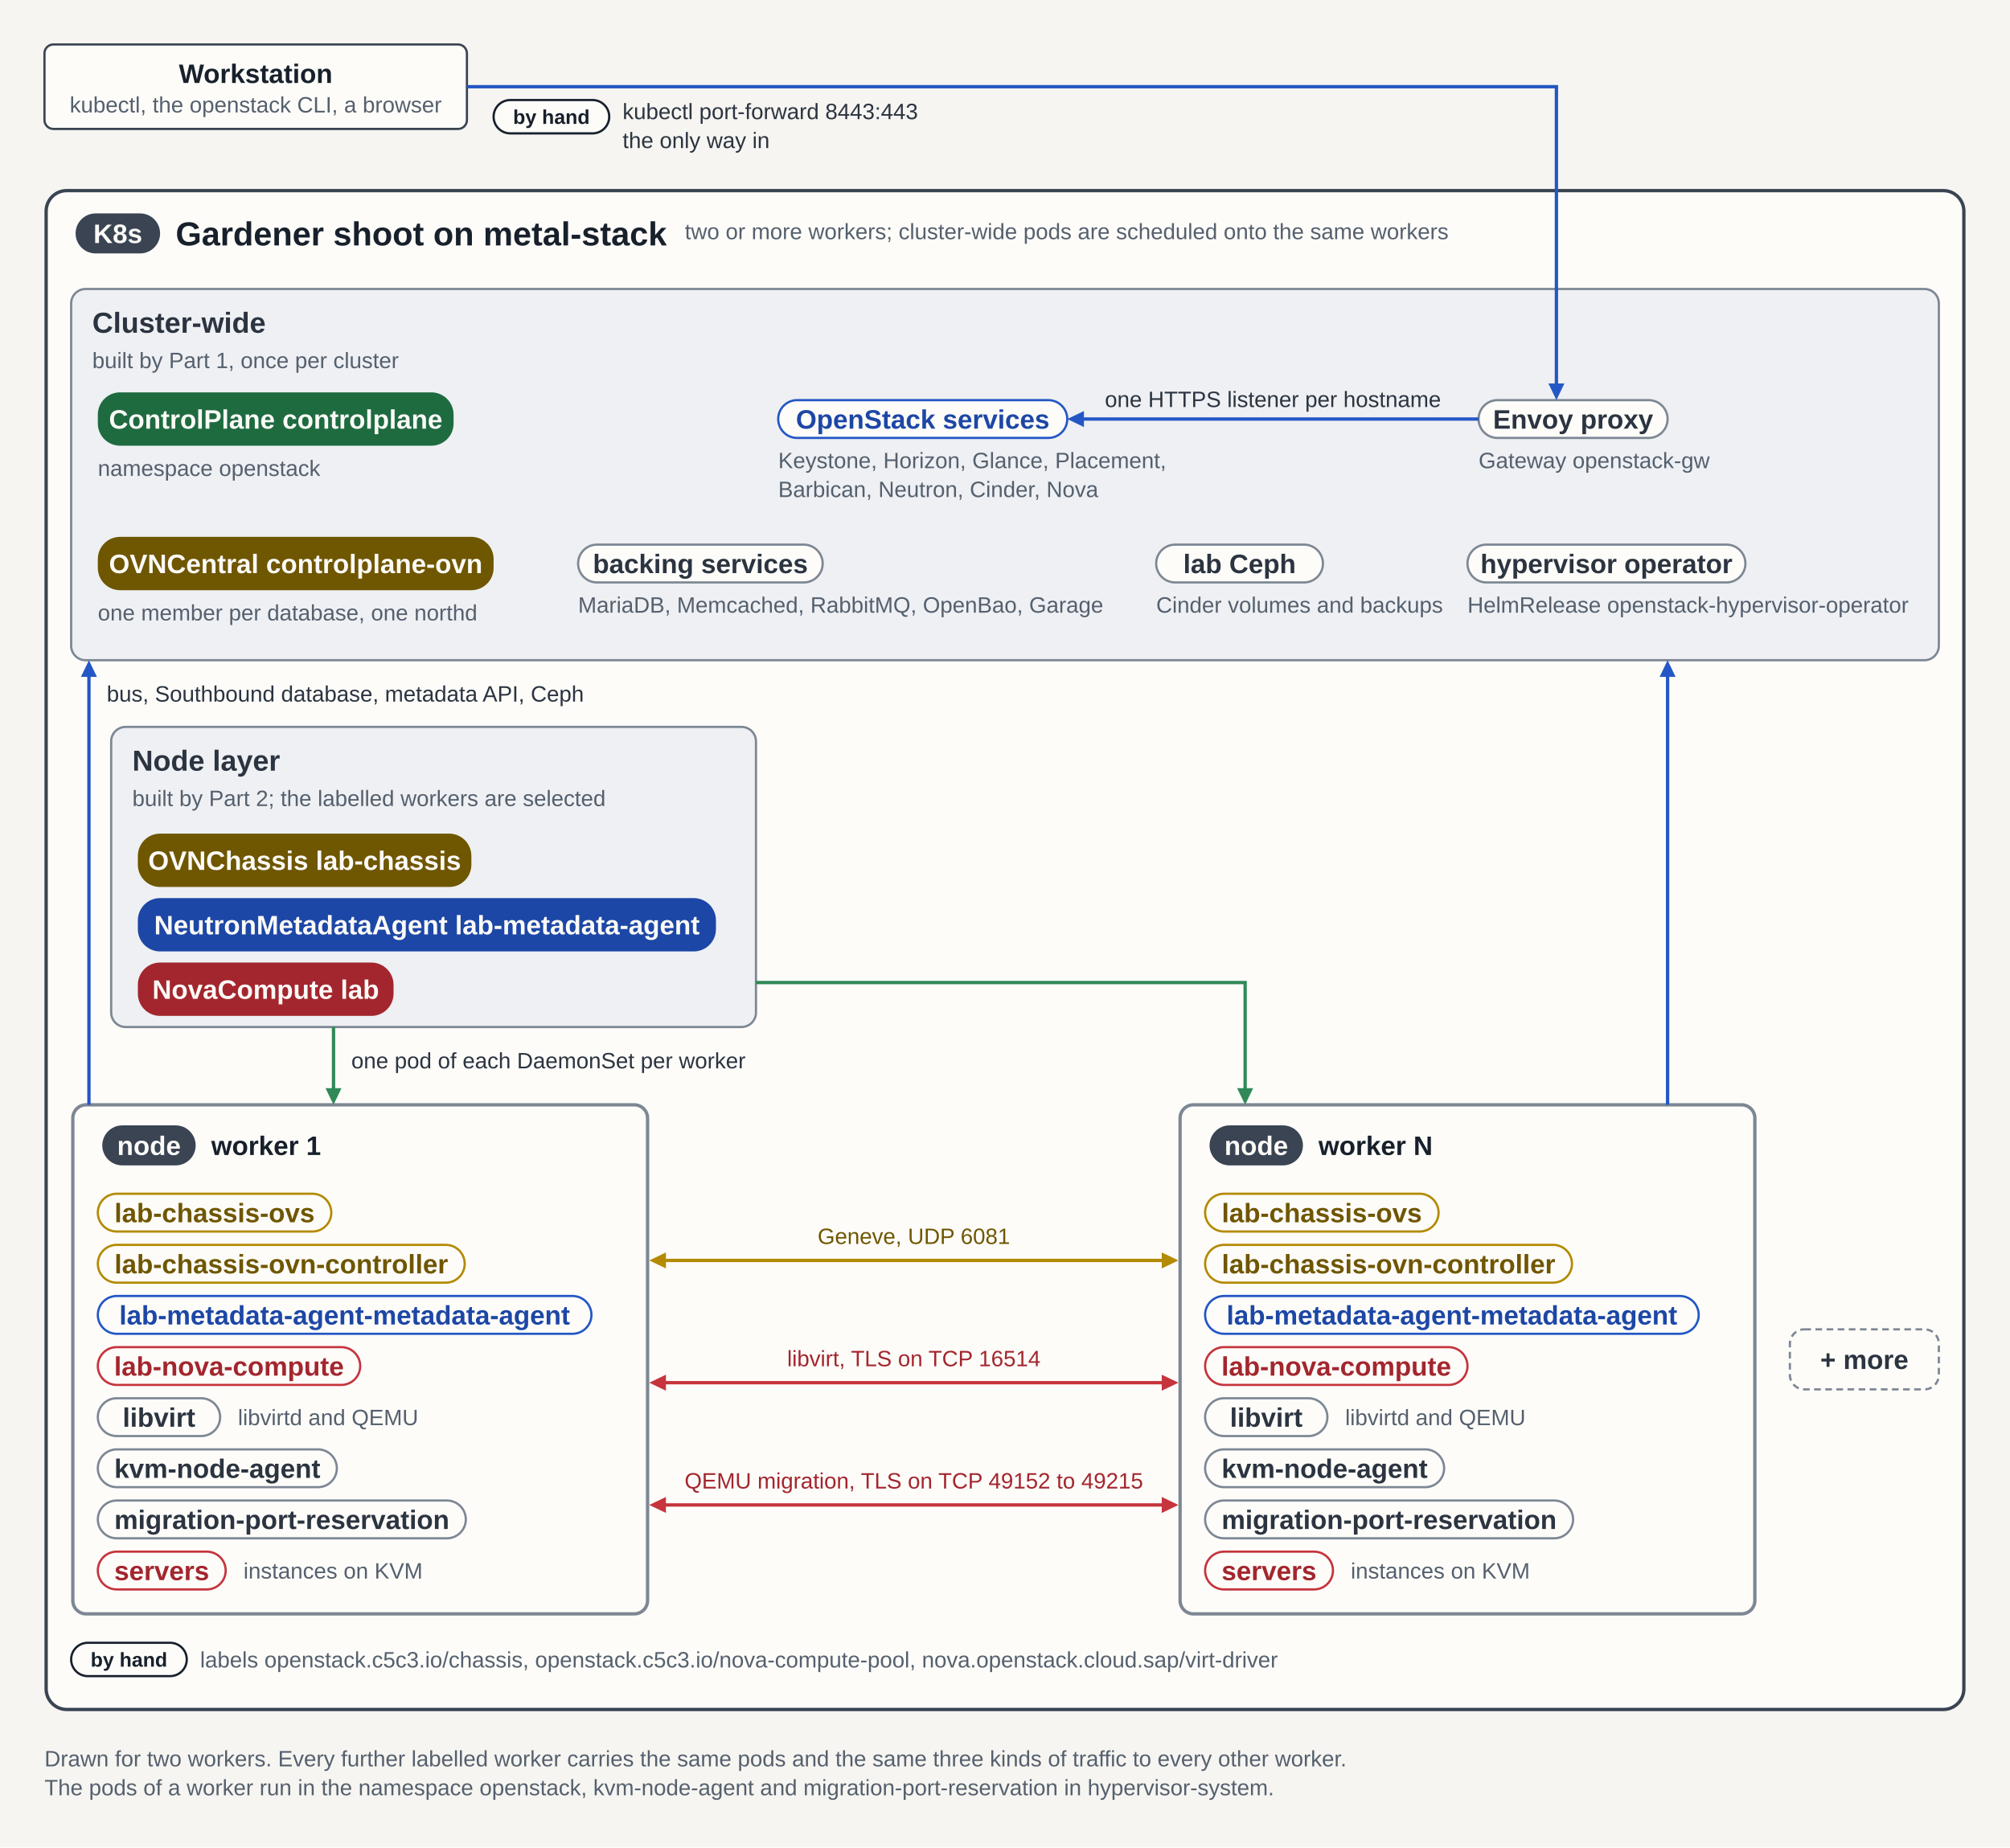
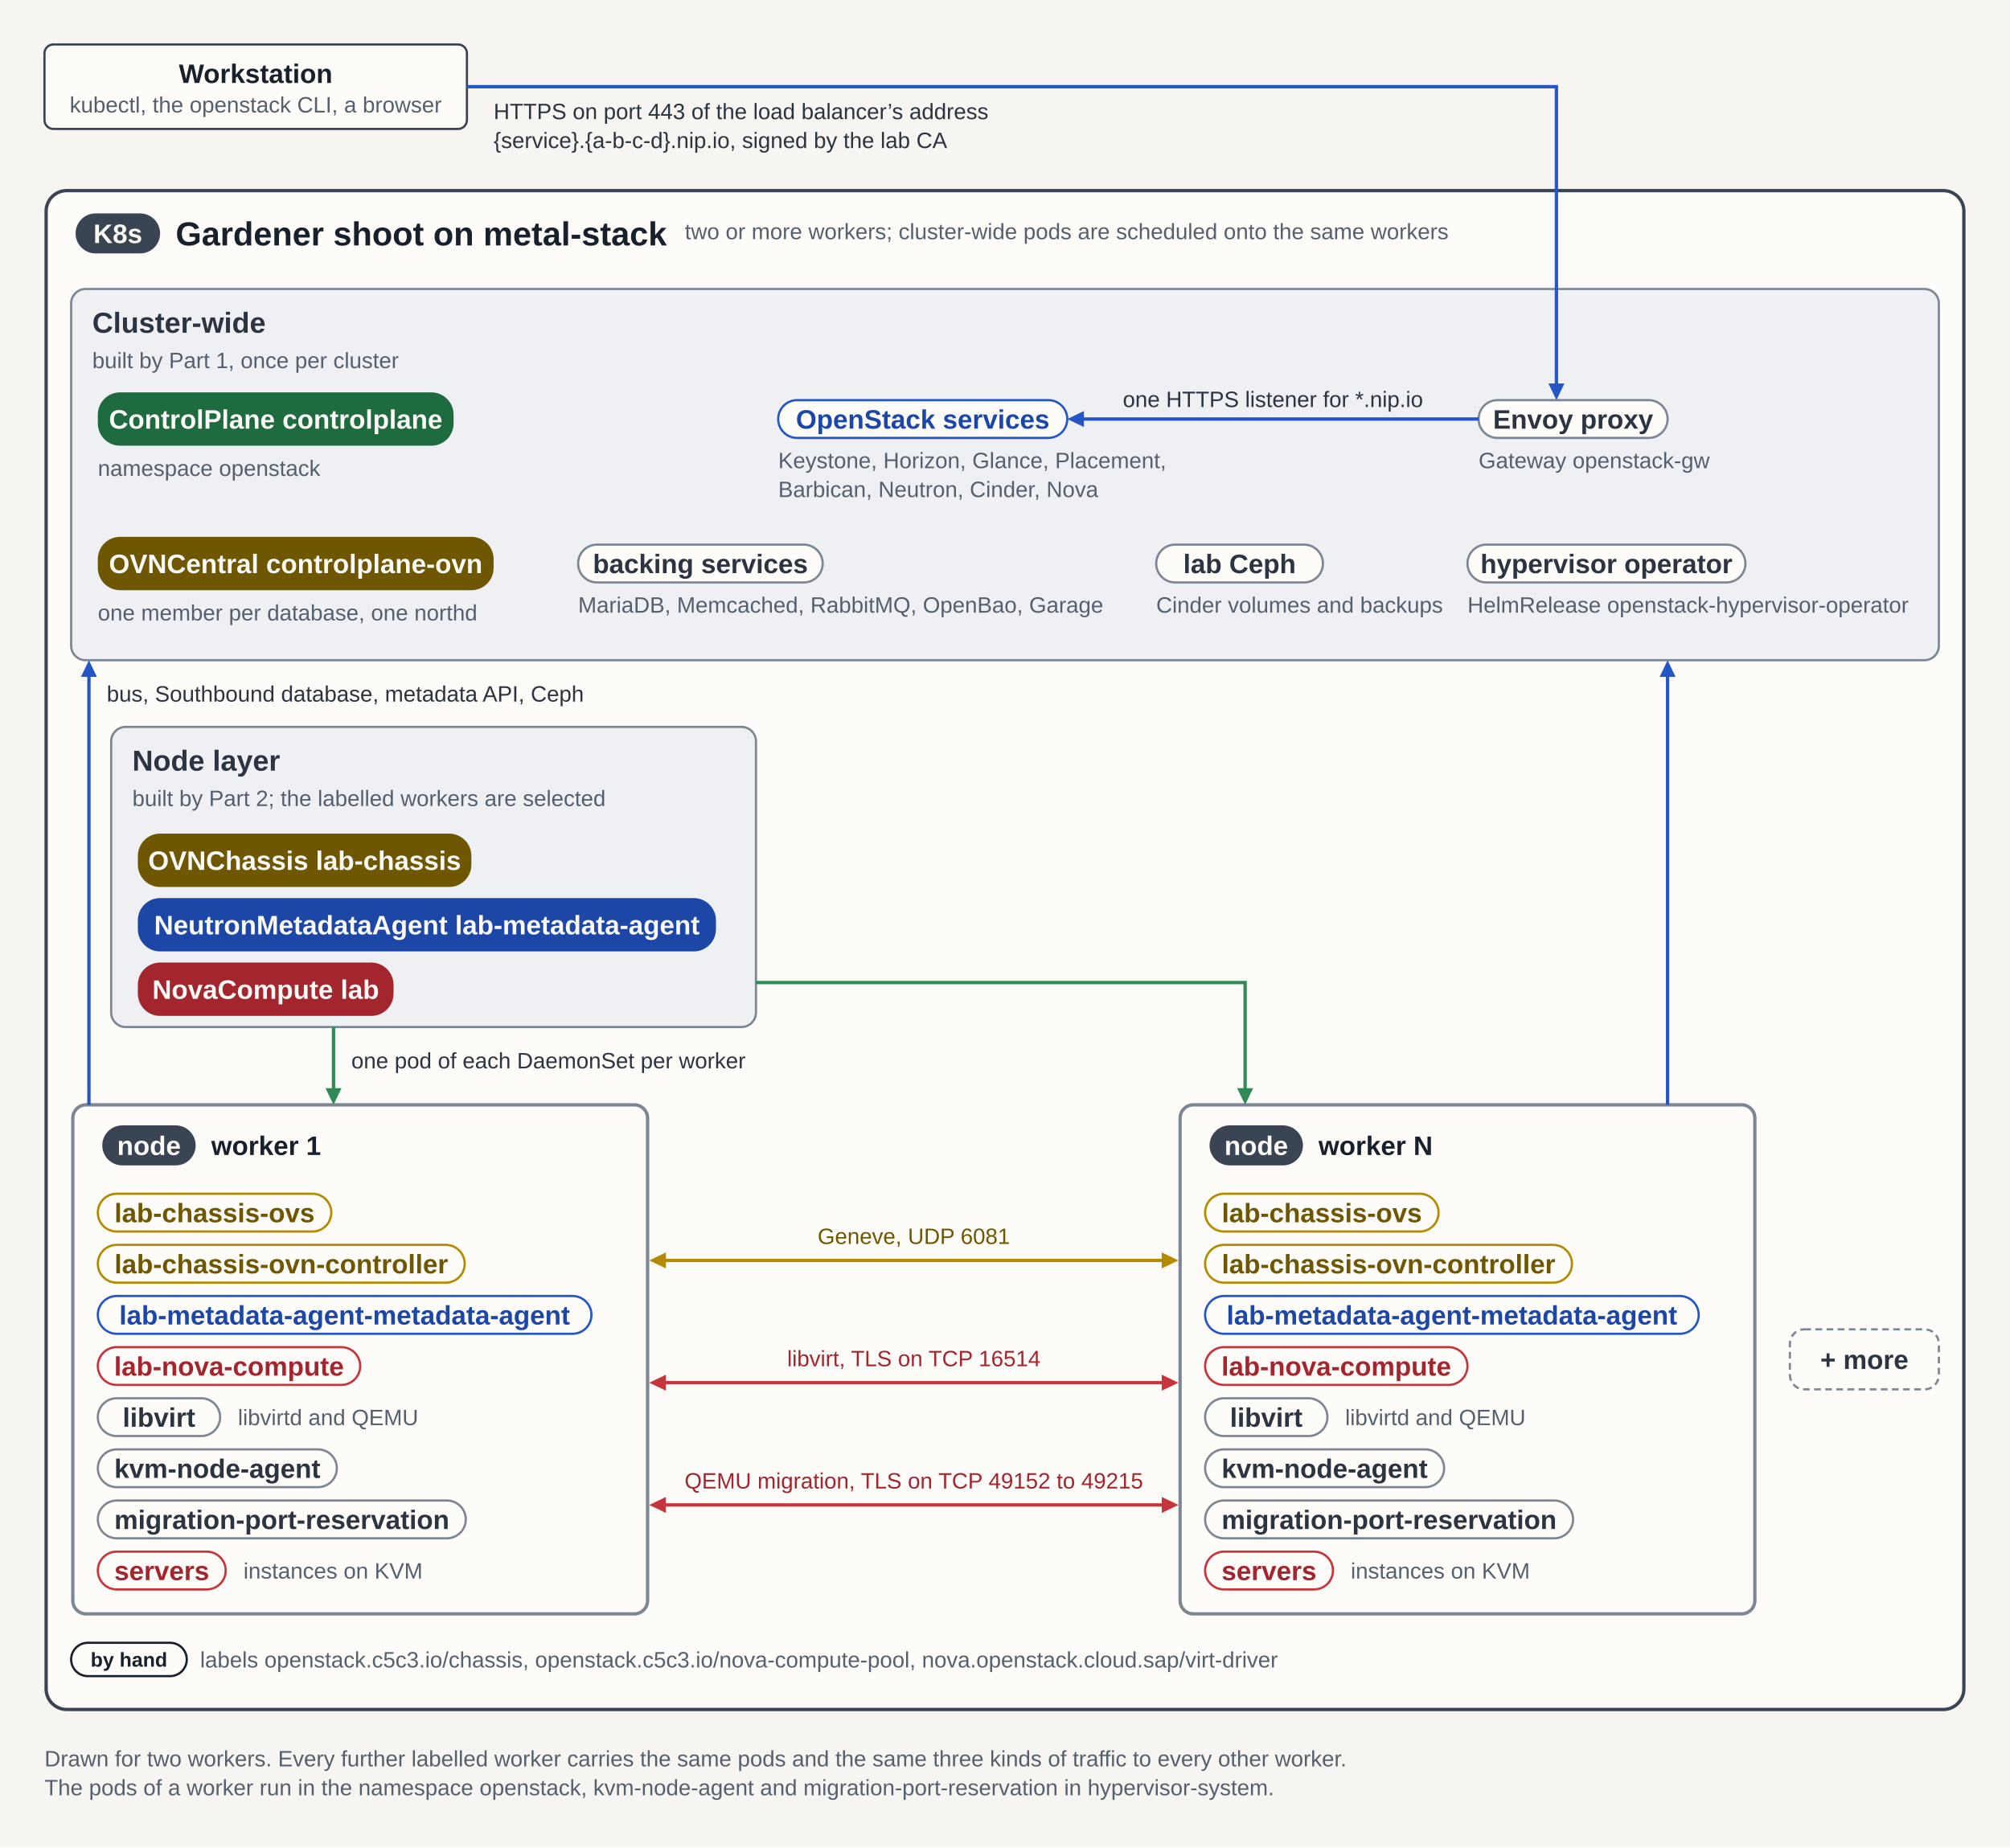
<svg xmlns="http://www.w3.org/2000/svg" width="1808" height="1662" viewBox="0 0 1808 1662" font-family="'IBM Plex Sans', Arial, Helvetica, sans-serif" role="img" aria-label="The metal-stack lab: what you have built">
  <rect width="1808" height="1662" fill="#F6F5F1" />
  <rect x="40" y="40" width="380" height="76" rx="8" fill="#FDFCF9" stroke="#3A4452" stroke-width="2" />
  <text x="230" y="74.64" font-size="24" font-weight="700" fill="#17202B" text-anchor="middle">Workstation</text>
  <text x="230" y="101.2" font-size="20" font-weight="400" fill="#55606E" text-anchor="middle">kubectl, the openstack CLI, a browser</text>
  <rect x="41.5" y="171.5" width="1725" height="1366.5" rx="18.5" fill="#FDFCF9" stroke="#3A4452" stroke-width="3" />
  <rect x="68" y="192" width="76" height="36" rx="18" fill="#3A4452" />
  <text x="106" y="218.64" font-size="24" font-weight="700" fill="#FBFAF7" text-anchor="middle">K8s</text>
  <text x="158" y="220.8" font-size="30" font-weight="700" fill="#17202B">Gardener shoot on metal-stack</text>
  <text x="616" y="215.2" font-size="20" font-weight="400" fill="#55606E">two or more workers; cluster-wide pods are scheduled onto the same workers</text>
  <rect x="64" y="260" width="1680" height="334" rx="13" fill="#EEF0F3" stroke="#7D8794" stroke-width="2" />
  <text x="83" y="299.36" font-size="26" font-weight="700" fill="#2B3440">Cluster-wide</text>
  <text x="83" y="331.2" font-size="20" font-weight="400" fill="#55606E">built by Part 1, once per cluster</text>
  <rect x="88" y="353" width="320" height="48" rx="20" fill="#1E6B40" />
  <text x="248" y="385.64" font-size="24" font-weight="700" fill="#FBFAF7" text-anchor="middle">ControlPlane controlplane</text>
  <text x="88" y="428.2" font-size="20" font-weight="400" fill="#55606E">namespace openstack</text>
  <rect x="700" y="360" width="260" height="34" rx="17" fill="#FDFCF9" stroke="#2457C5" stroke-width="2" />
  <text x="830" y="385.64" font-size="24" font-weight="600" fill="#1D47A6" text-anchor="middle">OpenStack services</text>
  <text x="700" y="421.2" font-size="20" font-weight="400" fill="#55606E">Keystone, Horizon, Glance, Placement,</text>
  <text x="700" y="447.2" font-size="20" font-weight="400" fill="#55606E">Barbican, Neutron, Cinder, Nova</text>
  <rect x="1330" y="360" width="170" height="34" rx="17" fill="#FDFCF9" stroke="#7D8794" stroke-width="2" />
  <text x="1415" y="385.64" font-size="24" font-weight="600" fill="#2B3440" text-anchor="middle">Envoy proxy</text>
  <text x="1330" y="421.2" font-size="20" font-weight="400" fill="#55606E">Gateway openstack-gw</text>
  <polyline points="1330,377 970.5,377" fill="none" stroke="#2457C5" stroke-width="3" />
  <polygon points="960,377 975,369.8 975,384.2" fill="#2457C5" />
-   <text x="1145" y="366.2" font-size="20" font-weight="400" fill="#2B3440" text-anchor="middle">one HTTPS listener per hostname</text>
+   <text x="1145" y="366.2" font-size="20" font-weight="400" fill="#2B3440" text-anchor="middle">one HTTPS listener for *.nip.io</text>
  <rect x="88" y="483" width="356" height="48" rx="20" fill="#6F5600" />
  <text x="266" y="515.64" font-size="24" font-weight="700" fill="#FBFAF7" text-anchor="middle">OVNCentral controlplane-ovn</text>
  <text x="88" y="558.2" font-size="20" font-weight="400" fill="#55606E">one member per database, one northd</text>
  <rect x="520" y="490" width="220" height="34" rx="17" fill="#FDFCF9" stroke="#7D8794" stroke-width="2" />
  <text x="630" y="515.64" font-size="24" font-weight="600" fill="#2B3440" text-anchor="middle">backing services</text>
  <text x="520" y="551.2" font-size="20" font-weight="400" fill="#55606E">MariaDB, Memcached, RabbitMQ, OpenBao, Garage</text>
  <rect x="1040" y="490" width="150" height="34" rx="17" fill="#FDFCF9" stroke="#7D8794" stroke-width="2" />
  <text x="1115" y="515.64" font-size="24" font-weight="600" fill="#2B3440" text-anchor="middle">lab Ceph</text>
  <text x="1040" y="551.2" font-size="20" font-weight="400" fill="#55606E">Cinder volumes and backups</text>
  <rect x="1320" y="490" width="250" height="34" rx="17" fill="#FDFCF9" stroke="#7D8794" stroke-width="2" />
  <text x="1445" y="515.64" font-size="24" font-weight="600" fill="#2B3440" text-anchor="middle">hypervisor operator</text>
  <text x="1320" y="551.2" font-size="20" font-weight="400" fill="#55606E">HelmRelease openstack-hypervisor-operator</text>
  <polyline points="420,78 1400,78 1400,349.5" fill="none" stroke="#2457C5" stroke-width="3" />
  <polygon points="1400,360 1392.8,345 1407.2,345" fill="#2457C5" />
-   <rect x="444" y="90" width="104" height="30" rx="15" fill="#FDFCF9" stroke="#17202B" stroke-width="2" />
-   <text x="496" y="111.48" font-size="18" font-weight="700" fill="#17202B" text-anchor="middle">by hand</text>
-   <text x="560" y="107.2" font-size="20" font-weight="400" fill="#2B3440">kubectl port-forward 8443:443</text>
-   <text x="560" y="133.2" font-size="20" font-weight="400" fill="#2B3440">the only way in</text>
+   <text x="444" y="107.2" font-size="20" font-weight="400" fill="#2B3440">HTTPS on port 443 of the load balancer’s address</text>
+   <text x="444" y="133.2" font-size="20" font-weight="400" fill="#2B3440">{service}.{a-b-c-d}.nip.io, signed by the lab CA</text>
  <rect x="100" y="654" width="580" height="270" rx="13" fill="#EEF0F3" stroke="#7D8794" stroke-width="2" />
  <text x="119" y="693.36" font-size="26" font-weight="700" fill="#2B3440">Node layer</text>
  <text x="119" y="725.2" font-size="20" font-weight="400" fill="#55606E">built by Part 2; the labelled workers are selected</text>
  <rect x="124" y="750" width="300" height="48" rx="20" fill="#6F5600" />
  <text x="274" y="782.64" font-size="24" font-weight="700" fill="#FBFAF7" text-anchor="middle">OVNChassis lab-chassis</text>
  <rect x="124" y="808" width="520" height="48" rx="20" fill="#1D47A6" />
  <text x="384" y="840.64" font-size="24" font-weight="700" fill="#FBFAF7" text-anchor="middle">NeutronMetadataAgent lab-metadata-agent</text>
  <rect x="124" y="866" width="230" height="48" rx="20" fill="#A3262E" />
  <text x="239" y="898.64" font-size="24" font-weight="700" fill="#FBFAF7" text-anchor="middle">NovaCompute lab</text>
  <rect x="65.5" y="994" width="517" height="458" rx="12" fill="#FDFCF9" stroke="#7D8794" stroke-width="3" />
  <rect x="92" y="1012.5" width="84" height="36" rx="18" fill="#3A4452" />
  <text x="134" y="1039.14" font-size="24" font-weight="700" fill="#FBFAF7" text-anchor="middle">node</text>
  <text x="190" y="1039.14" font-size="24" font-weight="700" fill="#17202B">worker 1</text>
  <rect x="88" y="1074" width="210" height="34" rx="17" fill="#FDFCF9" stroke="#B38A00" stroke-width="2" />
  <text x="193" y="1099.64" font-size="24" font-weight="600" fill="#6F5600" text-anchor="middle">lab-chassis-ovs</text>
  <rect x="88" y="1120" width="330" height="34" rx="17" fill="#FDFCF9" stroke="#B38A00" stroke-width="2" />
  <text x="253" y="1145.64" font-size="24" font-weight="600" fill="#6F5600" text-anchor="middle">lab-chassis-ovn-controller</text>
  <rect x="88" y="1166" width="444" height="34" rx="17" fill="#FDFCF9" stroke="#2457C5" stroke-width="2" />
  <text x="310" y="1191.64" font-size="24" font-weight="600" fill="#1D47A6" text-anchor="middle">lab-metadata-agent-metadata-agent</text>
  <rect x="88" y="1212" width="236" height="34" rx="17" fill="#FDFCF9" stroke="#C6343C" stroke-width="2" />
  <text x="206" y="1237.64" font-size="24" font-weight="600" fill="#A3262E" text-anchor="middle">lab-nova-compute</text>
  <rect x="88" y="1258" width="110" height="34" rx="17" fill="#FDFCF9" stroke="#7D8794" stroke-width="2" />
  <text x="143" y="1283.64" font-size="24" font-weight="600" fill="#2B3440" text-anchor="middle">libvirt</text>
  <text x="214" y="1282.2" font-size="20" font-weight="400" fill="#55606E">libvirtd and QEMU</text>
  <rect x="88" y="1304" width="215" height="34" rx="17" fill="#FDFCF9" stroke="#7D8794" stroke-width="2" />
  <text x="195.5" y="1329.64" font-size="24" font-weight="600" fill="#2B3440" text-anchor="middle">kvm-node-agent</text>
  <rect x="88" y="1350" width="331" height="34" rx="17" fill="#FDFCF9" stroke="#7D8794" stroke-width="2" />
  <text x="253.5" y="1375.64" font-size="24" font-weight="600" fill="#2B3440" text-anchor="middle">migration-port-reservation</text>
  <rect x="88" y="1396" width="115" height="34" rx="17" fill="#FDFCF9" stroke="#C6343C" stroke-width="2" />
  <text x="145.5" y="1421.64" font-size="24" font-weight="600" fill="#A3262E" text-anchor="middle">servers</text>
  <text x="219" y="1420.2" font-size="20" font-weight="400" fill="#55606E">instances on KVM</text>
  <rect x="1061.5" y="994" width="517" height="458" rx="12" fill="#FDFCF9" stroke="#7D8794" stroke-width="3" />
  <rect x="1088" y="1012.5" width="84" height="36" rx="18" fill="#3A4452" />
  <text x="1130" y="1039.14" font-size="24" font-weight="700" fill="#FBFAF7" text-anchor="middle">node</text>
  <text x="1186" y="1039.14" font-size="24" font-weight="700" fill="#17202B">worker N</text>
  <rect x="1084" y="1074" width="210" height="34" rx="17" fill="#FDFCF9" stroke="#B38A00" stroke-width="2" />
  <text x="1189" y="1099.64" font-size="24" font-weight="600" fill="#6F5600" text-anchor="middle">lab-chassis-ovs</text>
  <rect x="1084" y="1120" width="330" height="34" rx="17" fill="#FDFCF9" stroke="#B38A00" stroke-width="2" />
  <text x="1249" y="1145.64" font-size="24" font-weight="600" fill="#6F5600" text-anchor="middle">lab-chassis-ovn-controller</text>
  <rect x="1084" y="1166" width="444" height="34" rx="17" fill="#FDFCF9" stroke="#2457C5" stroke-width="2" />
  <text x="1306" y="1191.64" font-size="24" font-weight="600" fill="#1D47A6" text-anchor="middle">lab-metadata-agent-metadata-agent</text>
  <rect x="1084" y="1212" width="236" height="34" rx="17" fill="#FDFCF9" stroke="#C6343C" stroke-width="2" />
  <text x="1202" y="1237.64" font-size="24" font-weight="600" fill="#A3262E" text-anchor="middle">lab-nova-compute</text>
  <rect x="1084" y="1258" width="110" height="34" rx="17" fill="#FDFCF9" stroke="#7D8794" stroke-width="2" />
  <text x="1139" y="1283.64" font-size="24" font-weight="600" fill="#2B3440" text-anchor="middle">libvirt</text>
  <text x="1210" y="1282.2" font-size="20" font-weight="400" fill="#55606E">libvirtd and QEMU</text>
  <rect x="1084" y="1304" width="215" height="34" rx="17" fill="#FDFCF9" stroke="#7D8794" stroke-width="2" />
  <text x="1191.5" y="1329.64" font-size="24" font-weight="600" fill="#2B3440" text-anchor="middle">kvm-node-agent</text>
  <rect x="1084" y="1350" width="331" height="34" rx="17" fill="#FDFCF9" stroke="#7D8794" stroke-width="2" />
  <text x="1249.5" y="1375.64" font-size="24" font-weight="600" fill="#2B3440" text-anchor="middle">migration-port-reservation</text>
  <rect x="1084" y="1396" width="115" height="34" rx="17" fill="#FDFCF9" stroke="#C6343C" stroke-width="2" />
  <text x="1141.5" y="1421.64" font-size="24" font-weight="600" fill="#A3262E" text-anchor="middle">servers</text>
  <text x="1215" y="1420.2" font-size="20" font-weight="400" fill="#55606E">instances on KVM</text>
  <rect x="1610" y="1196" width="134" height="54" rx="13" fill="none" stroke="#7D8794" stroke-width="2" stroke-dasharray="6 4" />
  <text x="1677" y="1231.64" font-size="24" font-weight="700" fill="#2B3440" text-anchor="middle">+ more</text>
  <polyline points="300,924 300,983.5" fill="none" stroke="#2F8A57" stroke-width="3" />
  <polygon points="300,994 292.8,979 307.2,979" fill="#2F8A57" />
  <text x="316" y="961.2" font-size="20" font-weight="400" fill="#2B3440">one pod of each DaemonSet per worker</text>
  <polyline points="680,884 1120,884 1120,983.5" fill="none" stroke="#2F8A57" stroke-width="3" />
  <polygon points="1120,994 1112.8,979 1127.2,979" fill="#2F8A57" />
  <polyline points="80,994 80,604.5" fill="none" stroke="#2457C5" stroke-width="3" />
  <polygon points="80,594 87.2,609 72.8,609" fill="#2457C5" />
  <text x="96" y="631.2" font-size="20" font-weight="400" fill="#2B3440">bus, Southbound database, metadata API, Ceph</text>
  <polyline points="1500,994 1500,604.5" fill="none" stroke="#2457C5" stroke-width="3" />
  <polygon points="1500,594 1507.2,609 1492.8,609" fill="#2457C5" />
  <polyline points="594.5,1134 1049.5,1134" fill="none" stroke="#B38A00" stroke-width="3" />
  <polygon points="1060,1134 1045,1141.2 1045,1126.8" fill="#B38A00" />
  <polygon points="584,1134 599,1126.8 599,1141.2" fill="#B38A00" />
  <text x="822" y="1119.2" font-size="20" font-weight="400" fill="#6F5600" text-anchor="middle">Geneve, UDP 6081</text>
  <polyline points="594.5,1244 1049.5,1244" fill="none" stroke="#C6343C" stroke-width="3" />
  <polygon points="1060,1244 1045,1251.2 1045,1236.8" fill="#C6343C" />
  <polygon points="584,1244 599,1236.8 599,1251.2" fill="#C6343C" />
  <text x="822" y="1229.2" font-size="20" font-weight="400" fill="#A3262E" text-anchor="middle">libvirt, TLS on TCP 16514</text>
  <polyline points="594.5,1354 1049.5,1354" fill="none" stroke="#C6343C" stroke-width="3" />
  <polygon points="1060,1354 1045,1361.2 1045,1346.8" fill="#C6343C" />
  <polygon points="584,1354 599,1346.8 599,1361.2" fill="#C6343C" />
  <text x="822" y="1339.2" font-size="20" font-weight="400" fill="#A3262E" text-anchor="middle">QEMU migration, TLS on TCP 49152 to 49215</text>
  <rect x="64" y="1478" width="104" height="30" rx="15" fill="#FDFCF9" stroke="#17202B" stroke-width="2" />
  <text x="116" y="1499.48" font-size="18" font-weight="700" fill="#17202B" text-anchor="middle">by hand</text>
  <text x="180" y="1500.2" font-size="20" font-weight="400" fill="#55606E">labels openstack.c5c3.io/chassis, openstack.c5c3.io/nova-compute-pool, nova.openstack.cloud.sap/virt-driver</text>
  <text x="40" y="1589.2" font-size="20" font-weight="400" fill="#55606E">Drawn for two workers. Every further labelled worker carries the same pods and the same three kinds of traffic to every other worker.</text>
  <text x="40" y="1615.2" font-size="20" font-weight="400" fill="#55606E">The pods of a worker run in the namespace openstack, kvm-node-agent and migration-port-reservation in hypervisor-system.</text>
</svg>
